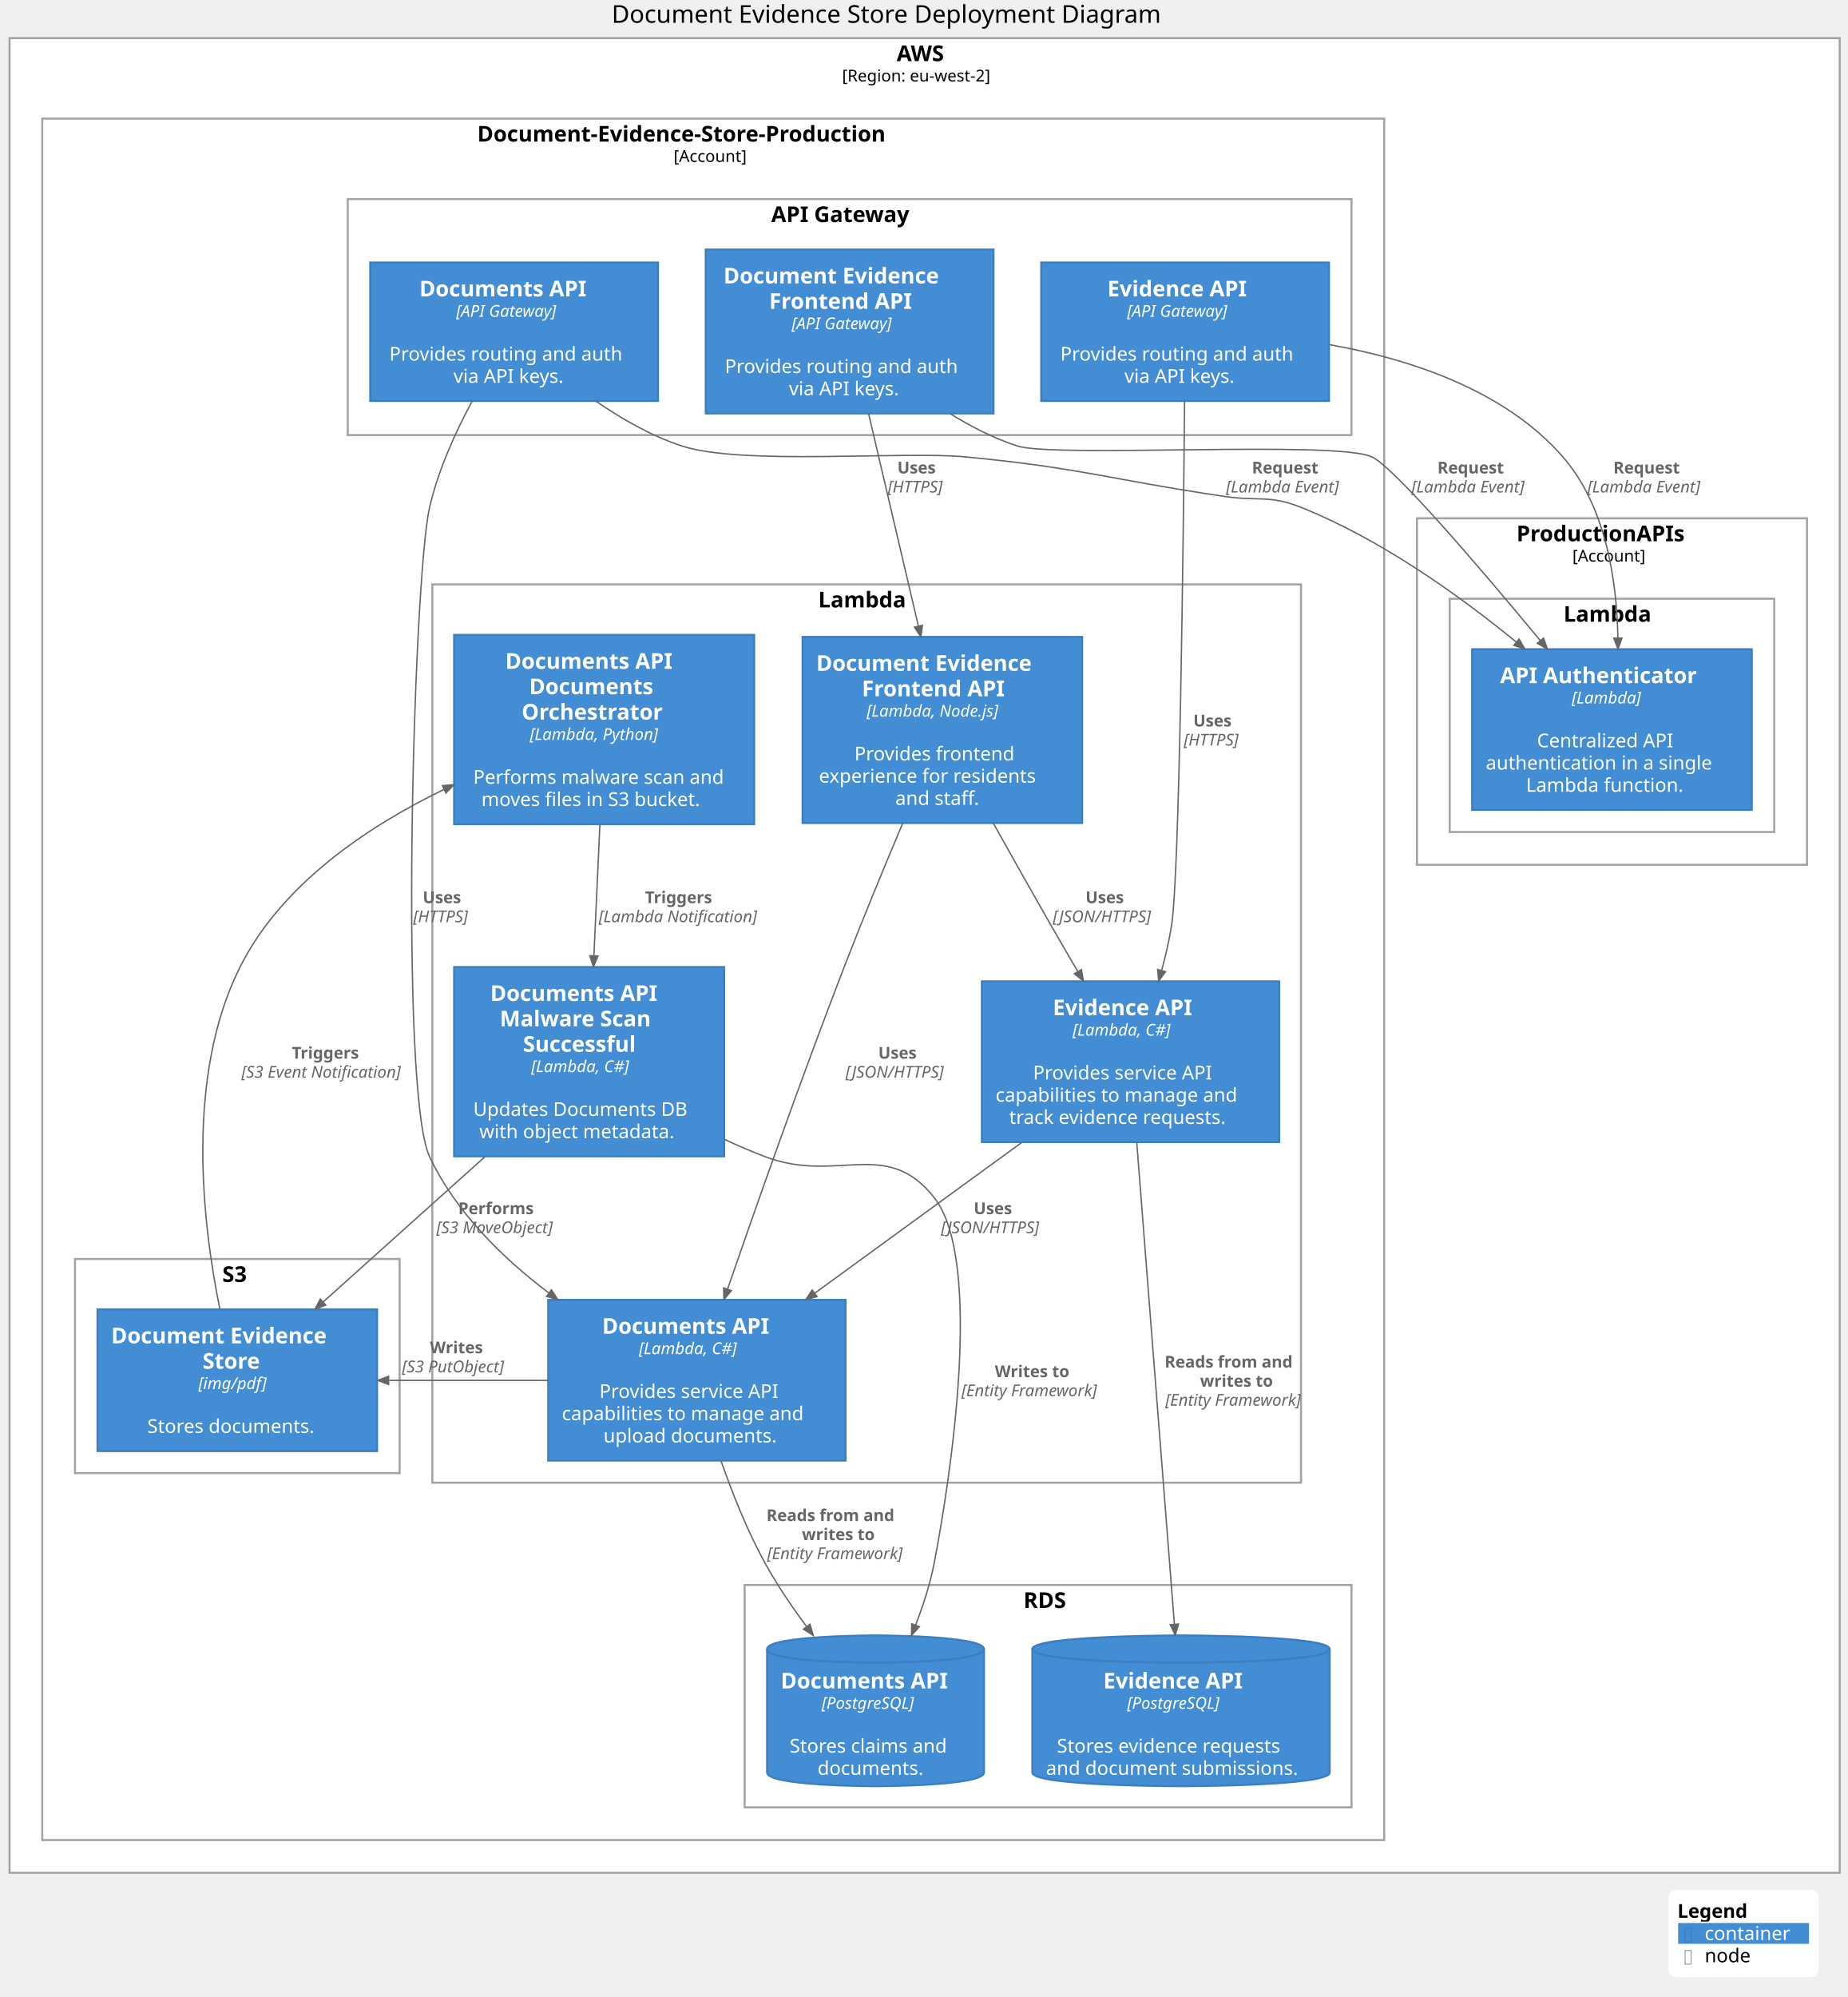
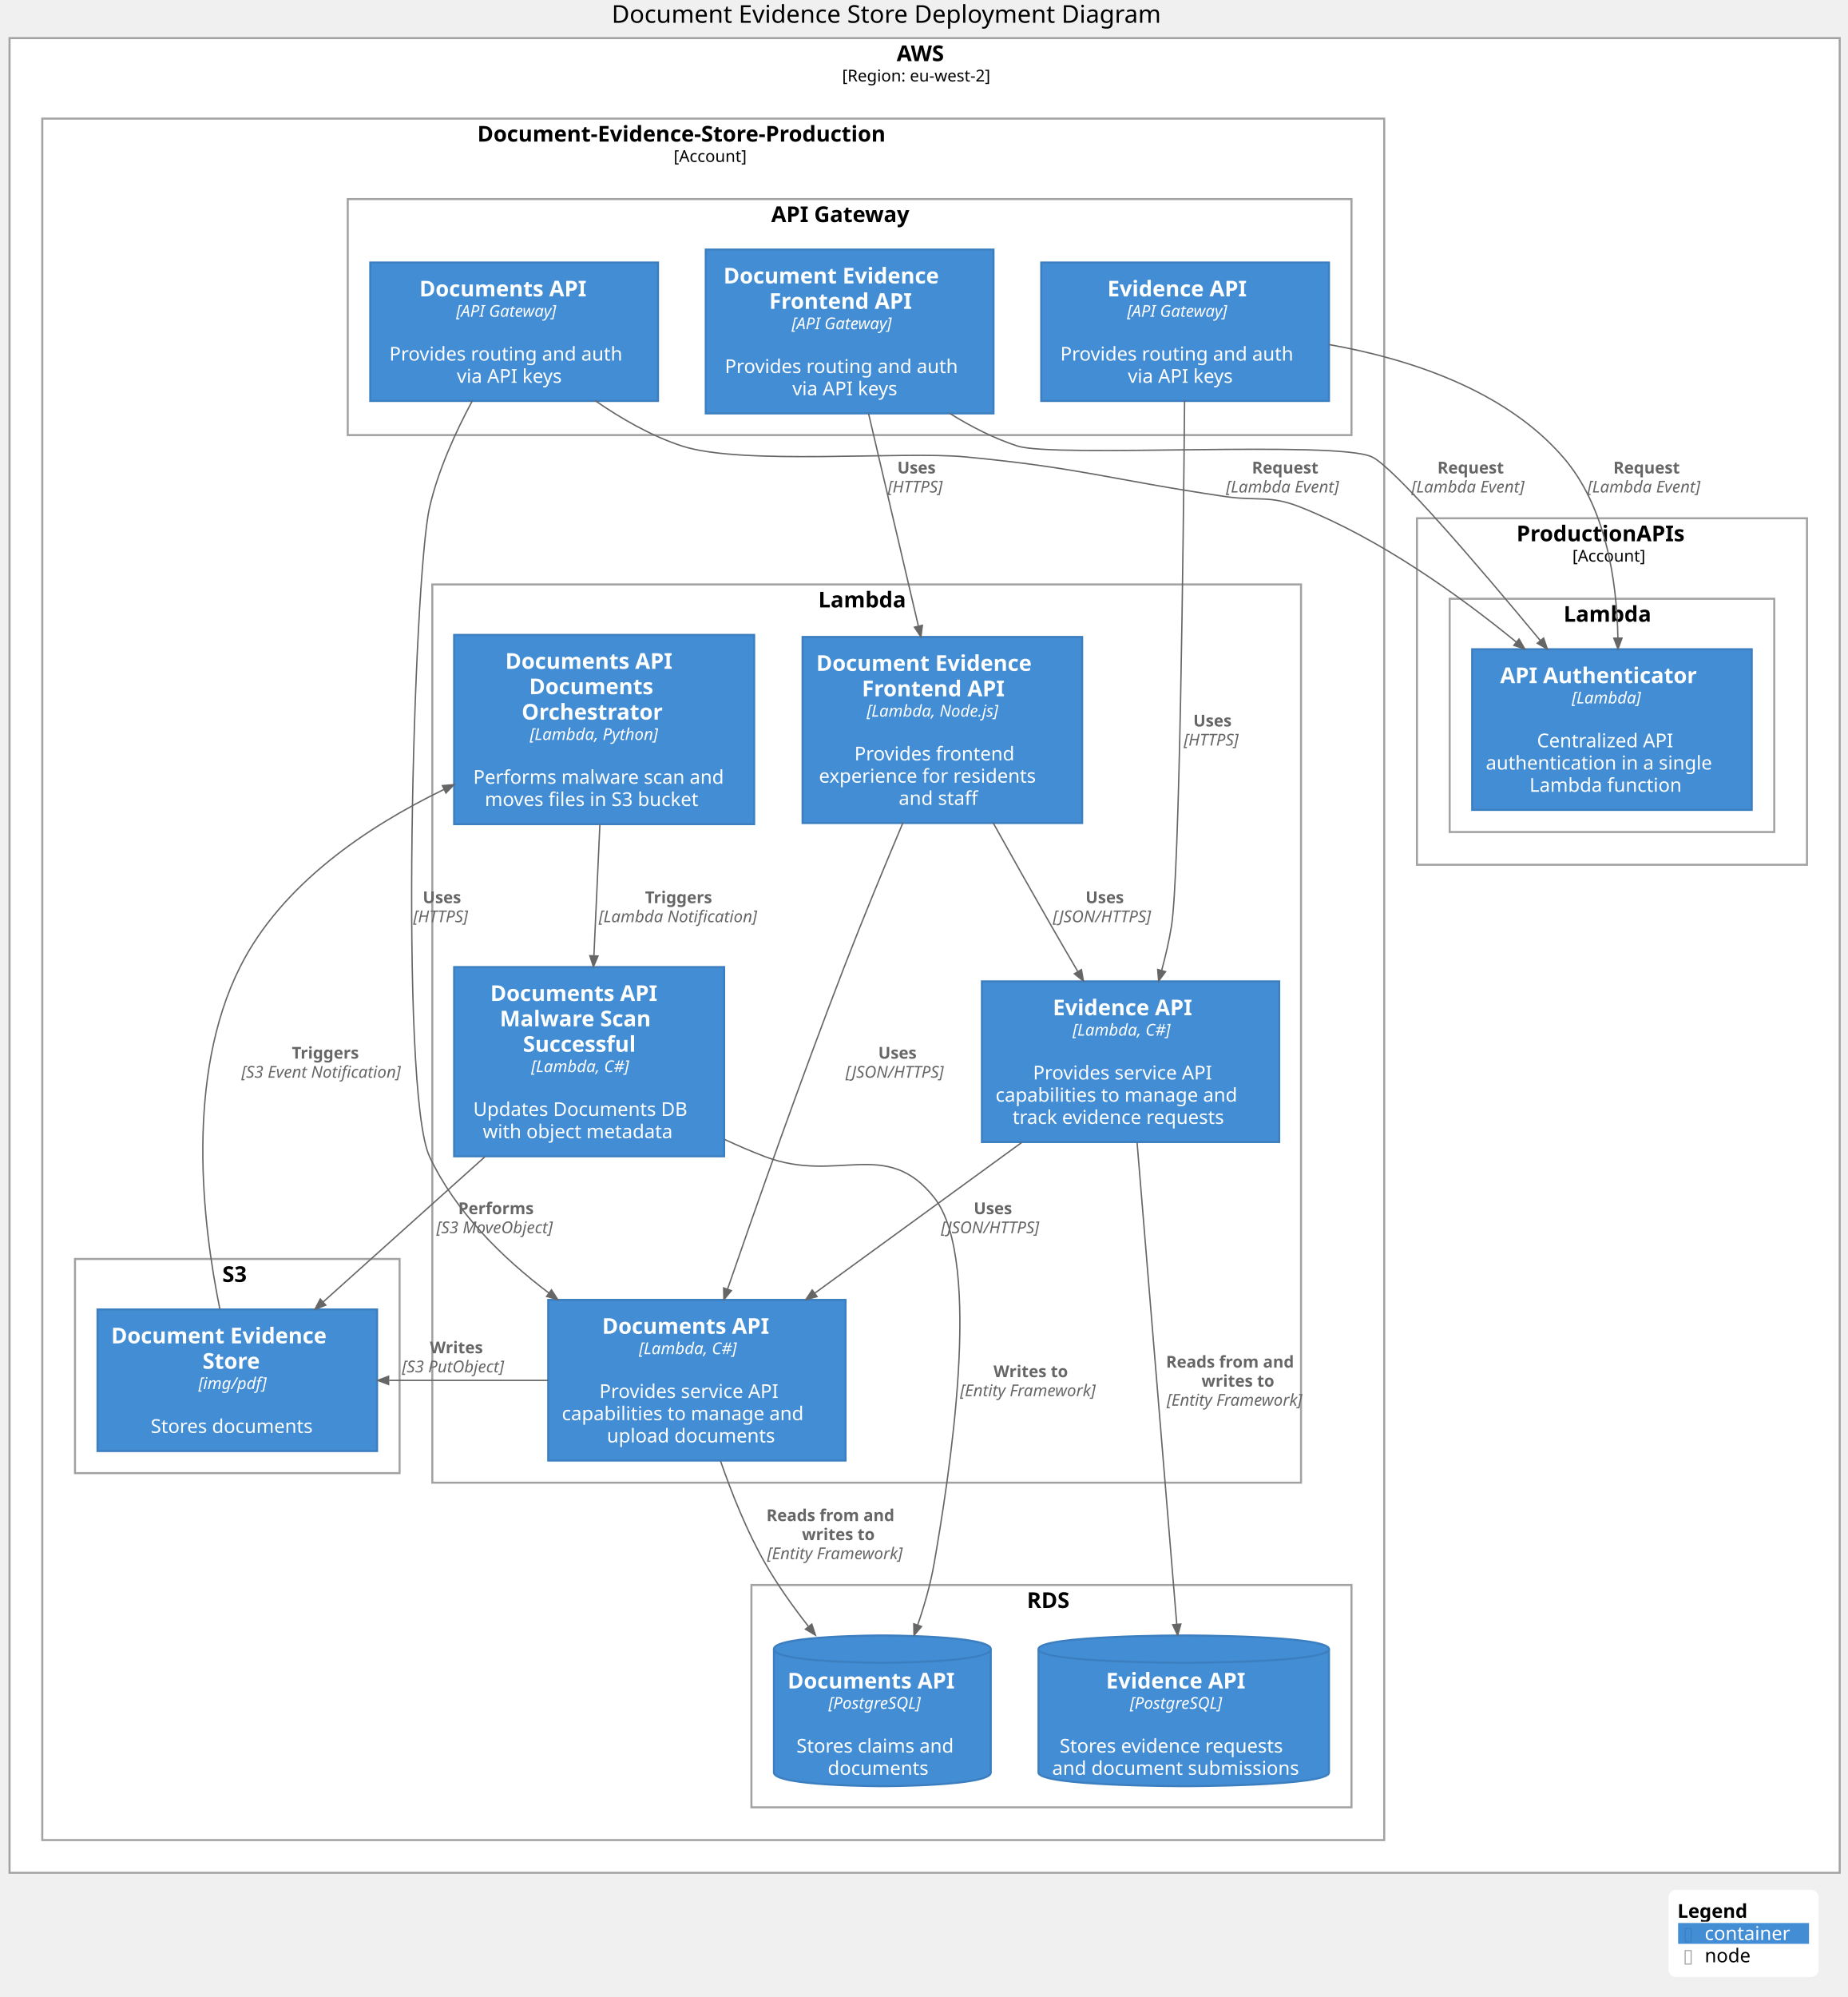
<svg xmlns="http://www.w3.org/2000/svg" contentScriptType="application/ecmascript" contentStyleType="text/css" height="1464px" preserveAspectRatio="none" style="width:1355px;height:1464px;background:#FFFFFF;" version="1.1" viewBox="0 0 1355 1464" width="1355px" zoomAndPan="magnify">
  <defs />
  <g>
    <text fill="#000000" font-family="sans-serif" font-size="18" lengthAdjust="spacing" textLength="445" x="448.5" y="16.708">Document Evidence Store Deployment Diagram</text>
    <rect fill="#FFFFFF" height="1345" style="stroke:#A2A2A2;stroke-width:1.5;" width="1342" x="7" y="27.953" />
    <text fill="#000000" font-family="sans-serif" font-size="16" font-weight="bold" lengthAdjust="spacing" textLength="41" x="657.5" y="44.805">AWS</text>
    <text fill="#000000" font-family="sans-serif" font-size="12" lengthAdjust="spacing" textLength="121" x="617.5" y="59.717">[Region: eu-west-2]</text>
    <rect fill="#FFFFFF" height="254" style="stroke:#A2A2A2;stroke-width:1.5;" width="286" x="1039" y="379.953" />
    <text fill="#000000" font-family="sans-serif" font-size="16" font-weight="bold" lengthAdjust="spacing" textLength="140" x="1112" y="396.805">ProductionAPIs</text>
    <text fill="#000000" font-family="sans-serif" font-size="12" lengthAdjust="spacing" textLength="58" x="1153" y="411.717">[Account]</text>
    <rect fill="#FFFFFF" height="171" style="stroke:#A2A2A2;stroke-width:1.5;" width="238" x="1063" y="438.953" />
    <text fill="#000000" font-family="sans-serif" font-size="16" font-weight="bold" lengthAdjust="spacing" textLength="71" x="1146.5" y="455.805">Lambda</text>
    <rect fill="#FFFFFF" height="1262" style="stroke:#A2A2A2;stroke-width:1.5;" width="984" x="31" y="86.953" />
    <text fill="#000000" font-family="sans-serif" font-size="16" font-weight="bold" lengthAdjust="spacing" textLength="346" x="350" y="103.805">Document-Evidence-Store-Production</text>
    <text fill="#000000" font-family="sans-serif" font-size="12" lengthAdjust="spacing" textLength="58" x="494" y="118.717">[Account]</text>
    <rect fill="#FFFFFF" height="173" style="stroke:#A2A2A2;stroke-width:1.5;" width="736" x="255" y="145.953" />
    <text fill="#000000" font-family="sans-serif" font-size="16" font-weight="bold" lengthAdjust="spacing" textLength="115" x="565.5" y="162.805">API Gateway</text>
    <rect fill="#FFFFFF" height="658.5" style="stroke:#A2A2A2;stroke-width:1.5;" width="637" x="317" y="428.453" />
    <text fill="#000000" font-family="sans-serif" font-size="16" font-weight="bold" lengthAdjust="spacing" textLength="71" x="600" y="445.305">Lambda</text>
-     <rect fill="#FFFFFF" height="163" style="stroke:#A2A2A2;stroke-width:1.5;" width="445" x="546" y="1161.953" />
-     <text fill="#000000" font-family="sans-serif" font-size="16" font-weight="bold" lengthAdjust="spacing" textLength="36" x="750.5" y="1178.805">RDS</text>
+     <rect fill="#FFFFFF" height="163" style="stroke:#A2A2A2;stroke-width:1.5;" width="440" x="551" y="1161.953" />
+     <text fill="#000000" font-family="sans-serif" font-size="16" font-weight="bold" lengthAdjust="spacing" textLength="36" x="753" y="1178.805">RDS</text>
    <rect fill="#FFFFFF" height="157" style="stroke:#A2A2A2;stroke-width:1.5;" width="238" x="55" y="922.953" />
    <text fill="#000000" font-family="sans-serif" font-size="16" font-weight="bold" lengthAdjust="spacing" textLength="22" x="163" y="939.805">S3</text>
    <rect fill="#438DD5" height="117.781" style="stroke:#3C7FC0;stroke-width:1.5;" width="205" x="1079.5" y="475.953" />
    <text fill="#FFFFFF" font-family="sans-serif" font-size="16" font-weight="bold" lengthAdjust="spacing" textLength="164" x="1100" y="500.805">API Authenticator</text>
    <text fill="#FFFFFF" font-family="sans-serif" font-size="12" font-style="italic" lengthAdjust="spacing" textLength="59" x="1152.5" y="515.717">[Lambda]</text>
    <text fill="#FFFFFF" font-family="sans-serif" font-size="14" lengthAdjust="spacing" textLength="0" x="1184" y="531.542" />
    <text fill="#FFFFFF" font-family="sans-serif" font-size="14" lengthAdjust="spacing" textLength="110" x="1127" y="547.839">Centralized API</text>
    <text fill="#FFFFFF" font-family="sans-serif" font-size="14" lengthAdjust="spacing" textLength="181" x="1089.5" y="564.136">authentication in a single</text>
-     <text fill="#FFFFFF" font-family="sans-serif" font-size="14" lengthAdjust="spacing" textLength="126" x="1119" y="580.433">Lambda function.</text>
+     <text fill="#FFFFFF" font-family="sans-serif" font-size="14" lengthAdjust="spacing" textLength="121" x="1121.5" y="580.433">Lambda function</text>
    <rect fill="#438DD5" height="101.484" style="stroke:#3C7FC0;stroke-width:1.5;" width="211" x="763.5" y="192.453" />
    <text fill="#FFFFFF" font-family="sans-serif" font-size="16" font-weight="bold" lengthAdjust="spacing" textLength="114" x="812" y="217.305">Evidence API</text>
    <text fill="#FFFFFF" font-family="sans-serif" font-size="12" font-style="italic" lengthAdjust="spacing" textLength="85" x="826.5" y="232.217">[API Gateway]</text>
    <text fill="#FFFFFF" font-family="sans-serif" font-size="14" lengthAdjust="spacing" textLength="0" x="871" y="248.042" />
    <text fill="#FFFFFF" font-family="sans-serif" font-size="14" lengthAdjust="spacing" textLength="183" x="777.5" y="264.339">Provides routing and auth</text>
-     <text fill="#FFFFFF" font-family="sans-serif" font-size="14" lengthAdjust="spacing" textLength="89" x="824.5" y="280.636">via API keys.</text>
+     <text fill="#FFFFFF" font-family="sans-serif" font-size="14" lengthAdjust="spacing" textLength="84" x="827" y="280.636">via API keys</text>
    <rect fill="#438DD5" height="101.484" style="stroke:#3C7FC0;stroke-width:1.5;" width="211" x="271.5" y="192.453" />
    <text fill="#FFFFFF" font-family="sans-serif" font-size="16" font-weight="bold" lengthAdjust="spacing" textLength="139" x="307.5" y="217.305">Documents API</text>
    <text fill="#FFFFFF" font-family="sans-serif" font-size="12" font-style="italic" lengthAdjust="spacing" textLength="85" x="334.5" y="232.217">[API Gateway]</text>
    <text fill="#FFFFFF" font-family="sans-serif" font-size="14" lengthAdjust="spacing" textLength="0" x="379" y="248.042" />
    <text fill="#FFFFFF" font-family="sans-serif" font-size="14" lengthAdjust="spacing" textLength="183" x="285.5" y="264.339">Provides routing and auth</text>
-     <text fill="#FFFFFF" font-family="sans-serif" font-size="14" lengthAdjust="spacing" textLength="89" x="332.5" y="280.636">via API keys.</text>
+     <text fill="#FFFFFF" font-family="sans-serif" font-size="14" lengthAdjust="spacing" textLength="84" x="335" y="280.636">via API keys</text>
    <rect fill="#438DD5" height="120.109" style="stroke:#3C7FC0;stroke-width:1.5;" width="211" x="517.5" y="182.953" />
    <text fill="#FFFFFF" font-family="sans-serif" font-size="16" font-weight="bold" lengthAdjust="spacing" textLength="179" x="530.5" y="207.805">Document Evidence</text>
    <text fill="#FFFFFF" font-family="sans-serif" font-size="16" font-weight="bold" lengthAdjust="spacing" textLength="118" x="564" y="226.43">Frontend API</text>
    <text fill="#FFFFFF" font-family="sans-serif" font-size="12" font-style="italic" lengthAdjust="spacing" textLength="85" x="580.5" y="241.342">[API Gateway]</text>
    <text fill="#FFFFFF" font-family="sans-serif" font-size="14" lengthAdjust="spacing" textLength="0" x="625" y="257.167" />
    <text fill="#FFFFFF" font-family="sans-serif" font-size="14" lengthAdjust="spacing" textLength="183" x="531.5" y="273.464">Provides routing and auth</text>
-     <text fill="#FFFFFF" font-family="sans-serif" font-size="14" lengthAdjust="spacing" textLength="89" x="578.5" y="289.761">via API keys.</text>
+     <text fill="#FFFFFF" font-family="sans-serif" font-size="14" lengthAdjust="spacing" textLength="84" x="581" y="289.761">via API keys</text>
    <rect fill="#438DD5" height="117.781" style="stroke:#3C7FC0;stroke-width:1.5;" width="218" x="720" y="719.453" />
    <text fill="#FFFFFF" font-family="sans-serif" font-size="16" font-weight="bold" lengthAdjust="spacing" textLength="114" x="772" y="744.305">Evidence API</text>
    <text fill="#FFFFFF" font-family="sans-serif" font-size="12" font-style="italic" lengthAdjust="spacing" textLength="85" x="786.5" y="759.217">[Lambda, C#]</text>
    <text fill="#FFFFFF" font-family="sans-serif" font-size="14" lengthAdjust="spacing" textLength="0" x="831" y="775.042" />
    <text fill="#FFFFFF" font-family="sans-serif" font-size="14" lengthAdjust="spacing" textLength="143" x="757.5" y="791.339">Provides service API</text>
    <text fill="#FFFFFF" font-family="sans-serif" font-size="14" lengthAdjust="spacing" textLength="194" x="730" y="807.636">capabilities to manage and</text>
-     <text fill="#FFFFFF" font-family="sans-serif" font-size="14" lengthAdjust="spacing" textLength="178" x="740" y="823.933">track evidence requests.</text>
+     <text fill="#FFFFFF" font-family="sans-serif" font-size="14" lengthAdjust="spacing" textLength="173" x="742.5" y="823.933">track evidence requests</text>
    <rect fill="#438DD5" height="117.781" style="stroke:#3C7FC0;stroke-width:1.5;" width="218" x="402" y="952.953" />
    <text fill="#FFFFFF" font-family="sans-serif" font-size="16" font-weight="bold" lengthAdjust="spacing" textLength="139" x="441.5" y="977.805">Documents API</text>
    <text fill="#FFFFFF" font-family="sans-serif" font-size="12" font-style="italic" lengthAdjust="spacing" textLength="85" x="468.5" y="992.717">[Lambda, C#]</text>
    <text fill="#FFFFFF" font-family="sans-serif" font-size="14" lengthAdjust="spacing" textLength="0" x="513" y="1008.542" />
    <text fill="#FFFFFF" font-family="sans-serif" font-size="14" lengthAdjust="spacing" textLength="143" x="439.5" y="1024.839">Provides service API</text>
    <text fill="#FFFFFF" font-family="sans-serif" font-size="14" lengthAdjust="spacing" textLength="194" x="412" y="1041.136">capabilities to manage and</text>
-     <text fill="#FFFFFF" font-family="sans-serif" font-size="14" lengthAdjust="spacing" textLength="137" x="442.5" y="1057.433">upload documents.</text>
+     <text fill="#FFFFFF" font-family="sans-serif" font-size="14" lengthAdjust="spacing" textLength="132" x="445" y="1057.433">upload documents</text>
    <rect fill="#438DD5" height="136.406" style="stroke:#3C7FC0;stroke-width:1.5;" width="205" x="588.5" y="466.953" />
    <text fill="#FFFFFF" font-family="sans-serif" font-size="16" font-weight="bold" lengthAdjust="spacing" textLength="179" x="598.5" y="491.805">Document Evidence</text>
    <text fill="#FFFFFF" font-family="sans-serif" font-size="16" font-weight="bold" lengthAdjust="spacing" textLength="118" x="632" y="510.43">Frontend API</text>
    <text fill="#FFFFFF" font-family="sans-serif" font-size="12" font-style="italic" lengthAdjust="spacing" textLength="111" x="635.5" y="525.342">[Lambda, Node.js]</text>
    <text fill="#FFFFFF" font-family="sans-serif" font-size="14" lengthAdjust="spacing" textLength="0" x="693" y="541.167" />
    <text fill="#FFFFFF" font-family="sans-serif" font-size="14" lengthAdjust="spacing" textLength="129" x="626.5" y="557.464">Provides frontend</text>
    <text fill="#FFFFFF" font-family="sans-serif" font-size="14" lengthAdjust="spacing" textLength="177" x="600.5" y="573.761">experience for residents</text>
-     <text fill="#FFFFFF" font-family="sans-serif" font-size="14" lengthAdjust="spacing" textLength="69" x="656.5" y="590.058">and staff.</text>
+     <text fill="#FFFFFF" font-family="sans-serif" font-size="14" lengthAdjust="spacing" textLength="64" x="659" y="590.058">and staff</text>
    <rect fill="#438DD5" height="138.734" style="stroke:#3C7FC0;stroke-width:1.5;" width="220" x="333" y="465.453" />
    <text fill="#FFFFFF" font-family="sans-serif" font-size="16" font-weight="bold" lengthAdjust="spacing" textLength="139" x="370.5" y="490.305">Documents API</text>
    <text fill="#FFFFFF" font-family="sans-serif" font-size="16" font-weight="bold" lengthAdjust="spacing" textLength="104" x="388" y="508.93">Documents</text>
    <text fill="#FFFFFF" font-family="sans-serif" font-size="16" font-weight="bold" lengthAdjust="spacing" textLength="121" x="382.5" y="527.555">Orchestrator</text>
    <text fill="#FFFFFF" font-family="sans-serif" font-size="12" font-style="italic" lengthAdjust="spacing" textLength="109" x="388.5" y="542.467">[Lambda, Python]</text>
    <text fill="#FFFFFF" font-family="sans-serif" font-size="14" lengthAdjust="spacing" textLength="0" x="445" y="558.292" />
    <text fill="#FFFFFF" font-family="sans-serif" font-size="14" lengthAdjust="spacing" textLength="196" x="347" y="574.589">Performs malware scan and</text>
-     <text fill="#FFFFFF" font-family="sans-serif" font-size="14" lengthAdjust="spacing" textLength="180" x="353" y="590.886">moves files in S3 bucket.</text>
+     <text fill="#FFFFFF" font-family="sans-serif" font-size="14" lengthAdjust="spacing" textLength="175" x="355.5" y="590.886">moves files in S3 bucket</text>
    <rect fill="#438DD5" height="138.734" style="stroke:#3C7FC0;stroke-width:1.5;" width="198" x="333" y="708.953" />
    <text fill="#FFFFFF" font-family="sans-serif" font-size="16" font-weight="bold" lengthAdjust="spacing" textLength="139" x="359.5" y="733.805">Documents API</text>
    <text fill="#FFFFFF" font-family="sans-serif" font-size="16" font-weight="bold" lengthAdjust="spacing" textLength="125" x="366.5" y="752.43">Malware Scan</text>
    <text fill="#FFFFFF" font-family="sans-serif" font-size="16" font-weight="bold" lengthAdjust="spacing" textLength="97" x="383.5" y="771.055">Successful</text>
    <text fill="#FFFFFF" font-family="sans-serif" font-size="12" font-style="italic" lengthAdjust="spacing" textLength="85" x="389.5" y="785.967">[Lambda, C#]</text>
    <text fill="#FFFFFF" font-family="sans-serif" font-size="14" lengthAdjust="spacing" textLength="0" x="434" y="801.792" />
    <text fill="#FFFFFF" font-family="sans-serif" font-size="14" lengthAdjust="spacing" textLength="170" x="347" y="818.089">Updates Documents DB</text>
-     <text fill="#FFFFFF" font-family="sans-serif" font-size="14" lengthAdjust="spacing" textLength="161" x="351.5" y="834.386">with object metadata.</text>
-     <path d="M757,1208.953 C757,1198.953 866,1198.953 866,1198.953 C866,1198.953 975,1198.953 975,1208.953 L975,1299.438 C975,1309.438 866,1309.438 866,1309.438 C866,1309.438 757,1309.438 757,1299.438 L757,1208.953 " fill="#438DD5" style="stroke:#3C7FC0;stroke-width:1.5;" />
-     <path d="M757,1208.953 C757,1218.953 866,1218.953 866,1218.953 C866,1218.953 975,1218.953 975,1208.953 " fill="none" style="stroke:#3C7FC0;stroke-width:1.5;" />
-     <text fill="#FFFFFF" font-family="sans-serif" font-size="16" font-weight="bold" lengthAdjust="spacing" textLength="114" x="809" y="1237.805">Evidence API</text>
-     <text fill="#FFFFFF" font-family="sans-serif" font-size="12" font-style="italic" lengthAdjust="spacing" textLength="79" x="826.5" y="1252.717">[PostgreSQL]</text>
-     <text fill="#FFFFFF" font-family="sans-serif" font-size="14" lengthAdjust="spacing" textLength="0" x="868" y="1268.542" />
-     <text fill="#FFFFFF" font-family="sans-serif" font-size="14" lengthAdjust="spacing" textLength="182" x="775" y="1284.839">Stores evidence requests</text>
-     <text fill="#FFFFFF" font-family="sans-serif" font-size="14" lengthAdjust="spacing" textLength="198" x="767" y="1301.136">and document submissions.</text>
-     <path d="M562.5,1208.953 C562.5,1198.953 642,1198.953 642,1198.953 C642,1198.953 721.5,1198.953 721.5,1208.953 L721.5,1299.438 C721.5,1309.438 642,1309.438 642,1309.438 C642,1309.438 562.5,1309.438 562.5,1299.438 L562.5,1208.953 " fill="#438DD5" style="stroke:#3C7FC0;stroke-width:1.5;" />
-     <path d="M562.5,1208.953 C562.5,1218.953 642,1218.953 642,1218.953 C642,1218.953 721.5,1218.953 721.5,1208.953 " fill="none" style="stroke:#3C7FC0;stroke-width:1.5;" />
-     <text fill="#FFFFFF" font-family="sans-serif" font-size="16" font-weight="bold" lengthAdjust="spacing" textLength="139" x="572.5" y="1237.805">Documents API</text>
-     <text fill="#FFFFFF" font-family="sans-serif" font-size="12" font-style="italic" lengthAdjust="spacing" textLength="79" x="602.5" y="1252.717">[PostgreSQL]</text>
-     <text fill="#FFFFFF" font-family="sans-serif" font-size="14" lengthAdjust="spacing" textLength="0" x="644" y="1268.542" />
-     <text fill="#FFFFFF" font-family="sans-serif" font-size="14" lengthAdjust="spacing" textLength="126" x="579" y="1284.839">Stores claims and</text>
-     <text fill="#FFFFFF" font-family="sans-serif" font-size="14" lengthAdjust="spacing" textLength="85" x="599.5" y="1301.136">documents.</text>
+     <text fill="#FFFFFF" font-family="sans-serif" font-size="14" lengthAdjust="spacing" textLength="156" x="354" y="834.386">with object metadata</text>
+     <path d="M761.5,1208.953 C761.5,1198.953 868,1198.953 868,1198.953 C868,1198.953 974.5,1198.953 974.5,1208.953 L974.5,1299.438 C974.5,1309.438 868,1309.438 868,1309.438 C868,1309.438 761.5,1309.438 761.5,1299.438 L761.5,1208.953 " fill="#438DD5" style="stroke:#3C7FC0;stroke-width:1.5;" />
+     <path d="M761.5,1208.953 C761.5,1218.953 868,1218.953 868,1218.953 C868,1218.953 974.5,1218.953 974.5,1208.953 " fill="none" style="stroke:#3C7FC0;stroke-width:1.5;" />
+     <text fill="#FFFFFF" font-family="sans-serif" font-size="16" font-weight="bold" lengthAdjust="spacing" textLength="114" x="811" y="1237.805">Evidence API</text>
+     <text fill="#FFFFFF" font-family="sans-serif" font-size="12" font-style="italic" lengthAdjust="spacing" textLength="79" x="828.5" y="1252.717">[PostgreSQL]</text>
+     <text fill="#FFFFFF" font-family="sans-serif" font-size="14" lengthAdjust="spacing" textLength="0" x="870" y="1268.542" />
+     <text fill="#FFFFFF" font-family="sans-serif" font-size="14" lengthAdjust="spacing" textLength="182" x="777" y="1284.839">Stores evidence requests</text>
+     <text fill="#FFFFFF" font-family="sans-serif" font-size="14" lengthAdjust="spacing" textLength="193" x="771.5" y="1301.136">and document submissions</text>
+     <path d="M567.5,1208.953 C567.5,1198.953 647,1198.953 647,1198.953 C647,1198.953 726.5,1198.953 726.5,1208.953 L726.5,1299.438 C726.5,1309.438 647,1309.438 647,1309.438 C647,1309.438 567.5,1309.438 567.5,1299.438 L567.5,1208.953 " fill="#438DD5" style="stroke:#3C7FC0;stroke-width:1.5;" />
+     <path d="M567.5,1208.953 C567.5,1218.953 647,1218.953 647,1218.953 C647,1218.953 726.5,1218.953 726.5,1208.953 " fill="none" style="stroke:#3C7FC0;stroke-width:1.5;" />
+     <text fill="#FFFFFF" font-family="sans-serif" font-size="16" font-weight="bold" lengthAdjust="spacing" textLength="139" x="577.5" y="1237.805">Documents API</text>
+     <text fill="#FFFFFF" font-family="sans-serif" font-size="12" font-style="italic" lengthAdjust="spacing" textLength="79" x="607.5" y="1252.717">[PostgreSQL]</text>
+     <text fill="#FFFFFF" font-family="sans-serif" font-size="14" lengthAdjust="spacing" textLength="0" x="649" y="1268.542" />
+     <text fill="#FFFFFF" font-family="sans-serif" font-size="14" lengthAdjust="spacing" textLength="126" x="584" y="1284.839">Stores claims and</text>
+     <text fill="#FFFFFF" font-family="sans-serif" font-size="14" lengthAdjust="spacing" textLength="80" x="607" y="1301.136">documents</text>
    <rect fill="#438DD5" height="103.812" style="stroke:#3C7FC0;stroke-width:1.5;" width="205" x="71.5" y="959.953" />
    <text fill="#FFFFFF" font-family="sans-serif" font-size="16" font-weight="bold" lengthAdjust="spacing" textLength="179" x="81.5" y="984.805">Document Evidence</text>
    <text fill="#FFFFFF" font-family="sans-serif" font-size="16" font-weight="bold" lengthAdjust="spacing" textLength="51" x="148.5" y="1003.43">Store</text>
    <text fill="#FFFFFF" font-family="sans-serif" font-size="12" font-style="italic" lengthAdjust="spacing" textLength="57" x="145.5" y="1018.342">[img/pdf]</text>
    <text fill="#FFFFFF" font-family="sans-serif" font-size="14" lengthAdjust="spacing" textLength="0" x="176" y="1034.167" />
-     <text fill="#FFFFFF" font-family="sans-serif" font-size="14" lengthAdjust="spacing" textLength="136" x="108" y="1050.464">Stores documents.</text>
+     <text fill="#FFFFFF" font-family="sans-serif" font-size="14" lengthAdjust="spacing" textLength="131" x="110.5" y="1050.464">Stores documents</text>
    <path d="M974.568,252.613 C1033.4,263.063 1103.21,285.793 1146,334.953 C1177.4,371.033 1185.57,425.058 1186.35,467.719 " fill="none" id="evidence_api_gateway-to-api_authenticator" style="stroke:#666666;stroke-width:1.0;" />
    <polygon fill="#666666" points="1186.42,475.818,1189.359,467.795,1183.359,467.841,1186.42,475.818" style="stroke:#666666;stroke-width:1.0;" />
    <text fill="#666666" font-family="sans-serif" font-size="12" font-weight="bold" lengthAdjust="spacing" textLength="60" x="1183" y="347.092">Request</text>
    <text fill="#666666" font-family="sans-serif" font-size="12" font-style="italic" lengthAdjust="spacing" textLength="98" x="1164" y="361.06">[Lambda Event]</text>
    <path d="M436.34,293.653 C455.494,306.933 477.596,319.623 500,326.953 C543.966,341.333 661.952,330.563 708,334.953 C793.038,343.053 813.495,351.473 898,363.953 C922.872,367.623 930.65,362.633 954,371.953 C1012.03,395.118 1069.32,435.923 1111.96,470.783 " fill="none" id="documents_api_gateway-to-api_authenticator" style="stroke:#666666;stroke-width:1.0;" />
    <polygon fill="#666666" points="1118.15,475.88,1113.883,468.478,1110.068,473.109,1118.15,475.88" style="stroke:#666666;stroke-width:1.0;" />
    <text fill="#666666" font-family="sans-serif" font-size="12" font-weight="bold" lengthAdjust="spacing" textLength="60" x="918" y="347.092">Request</text>
    <text fill="#666666" font-family="sans-serif" font-size="12" font-style="italic" lengthAdjust="spacing" textLength="98" x="899" y="361.06">[Lambda Event]</text>
    <path d="M696.262,302.963 C711.866,312.703 728.839,321.413 746,326.953 C773.506,335.833 979.834,322.673 1006,334.953 C1022.23,342.573 1083.69,414.362 1129.43,469.554 " fill="none" id="document_evidence_frontend_api_gateway-to-api_authenticator" style="stroke:#666666;stroke-width:1.0;" />
    <polygon fill="#666666" points="1134.65,475.856,1131.866,467.778,1127.241,471.6,1134.65,475.856" style="stroke:#666666;stroke-width:1.0;" />
    <text fill="#666666" font-family="sans-serif" font-size="12" font-weight="bold" lengthAdjust="spacing" textLength="60" x="1054" y="347.092">Request</text>
    <text fill="#666666" font-family="sans-serif" font-size="12" font-style="italic" lengthAdjust="spacing" textLength="98" x="1035" y="361.06">[Lambda Event]</text>
    <path d="M636.843,302.993 C647.4,348.013 662.015,410.341 673.402,458.904 " fill="none" id="document_evidence_frontend_api_gateway-to-document_evidence_frontend_api_lambda" style="stroke:#666666;stroke-width:1.0;" />
    <polygon fill="#666666" points="675.273,466.881,676.367,458.407,670.525,459.778,675.273,466.881" style="stroke:#666666;stroke-width:1.0;" />
    <text fill="#666666" font-family="sans-serif" font-size="12" font-weight="bold" lengthAdjust="spacing" textLength="34" x="658" y="347.092">Uses</text>
    <text fill="#666666" font-family="sans-serif" font-size="12" font-style="italic" lengthAdjust="spacing" textLength="48" x="651" y="361.06">[HTTPS]</text>
    <path d="M728.139,603.055 C741.533,627.065 756.838,654.282 771,678.953 C777.159,689.683 783.759,701.028 790.218,712.053 " fill="none" id="document_evidence_frontend_api_lambda-to-evidence_api_lambda" style="stroke:#666666;stroke-width:1.0;" />
    <polygon fill="#666666" points="794.437,719.242,792.976,710.824,787.801,713.86,794.437,719.242" style="stroke:#666666;stroke-width:1.0;" />
    <text fill="#666666" font-family="sans-serif" font-size="12" font-weight="bold" lengthAdjust="spacing" textLength="34" x="796" y="662.092">Uses</text>
    <text fill="#666666" font-family="sans-serif" font-size="12" font-style="italic" lengthAdjust="spacing" textLength="82" x="772" y="676.061">[JSON/HTTPS]</text>
    <path d="M662.162,603.001 C648.667,634.934 632.608,673.755 619,708.953 C587.806,789.639 554.699,883.614 533.489,945.035 " fill="none" id="document_evidence_frontend_api_lambda-to-documents_api_lambda" style="stroke:#666666;stroke-width:1.0;" />
    <polygon fill="#666666" points="530.833,952.734,536.278,946.15,530.606,944.193,530.833,952.734" style="stroke:#666666;stroke-width:1.0;" />
    <text fill="#666666" font-family="sans-serif" font-size="12" font-weight="bold" lengthAdjust="spacing" textLength="34" x="644" y="776.092">Uses</text>
    <text fill="#666666" font-family="sans-serif" font-size="12" font-style="italic" lengthAdjust="spacing" textLength="82" x="620" y="790.061">[JSON/HTTPS]</text>
    <path d="M868.62,293.523 C867.698,399.575 864.962,641.847 859,678.953 C857.288,689.605 854.717,700.709 851.785,711.46 " fill="none" id="evidence_api_gateway-to-evidence_api_lambda" style="stroke:#666666;stroke-width:1.0;" />
    <polygon fill="#666666" points="849.594,719.214,854.657,712.332,848.883,710.7,849.594,719.214" style="stroke:#666666;stroke-width:1.0;" />
    <text fill="#666666" font-family="sans-serif" font-size="12" font-weight="bold" lengthAdjust="spacing" textLength="34" x="875" y="532.592">Uses</text>
    <text fill="#666666" font-family="sans-serif" font-size="12" font-style="italic" lengthAdjust="spacing" textLength="48" x="868" y="546.561">[HTTPS]</text>
-     <path d="M833.537,837.513 C840.543,927.167 853.935,1098.553 861.135,1190.688 " fill="none" id="evidence_api_lambda-to-evidence_api_rds" style="stroke:#666666;stroke-width:1.0;" />
-     <polygon fill="#666666" points="861.769,1198.81,864.137,1190.601,858.155,1191.068,861.769,1198.81" style="stroke:#666666;stroke-width:1.0;" />
-     <text fill="#666666" font-family="sans-serif" font-size="12" font-weight="bold" lengthAdjust="spacing" textLength="114" x="854" y="1002.592">Reads from and</text>
-     <text fill="#666666" font-family="sans-serif" font-size="12" font-weight="bold" lengthAdjust="spacing" textLength="66" x="880" y="1016.561">writes to</text>
-     <text fill="#666666" font-family="sans-serif" font-size="12" font-style="italic" lengthAdjust="spacing" textLength="117" x="854.5" y="1030.529">[Entity Framework]</text>
+     <path d="M833.782,837.513 C841.166,927.167 855.283,1098.553 862.872,1190.688 " fill="none" id="evidence_api_lambda-to-evidence_api_rds" style="stroke:#666666;stroke-width:1.0;" />
+     <polygon fill="#666666" points="863.54,1198.81,865.874,1190.591,859.894,1191.083,863.54,1198.81" style="stroke:#666666;stroke-width:1.0;" />
+     <text fill="#666666" font-family="sans-serif" font-size="12" font-weight="bold" lengthAdjust="spacing" textLength="114" x="855" y="1002.592">Reads from and</text>
+     <text fill="#666666" font-family="sans-serif" font-size="12" font-weight="bold" lengthAdjust="spacing" textLength="66" x="881" y="1016.561">writes to</text>
+     <text fill="#666666" font-family="sans-serif" font-size="12" font-style="italic" lengthAdjust="spacing" textLength="117" x="855.5" y="1030.529">[Entity Framework]</text>
    <path d="M749.166,837.571 C702.953,871.214 644.76,913.577 597.466,948.007 " fill="none" id="evidence_api_lambda-to-documents_api_lambda" style="stroke:#666666;stroke-width:1.0;" />
    <polygon fill="#666666" points="590.867,952.811,599.1,950.528,595.569,945.677,590.867,952.811" style="stroke:#666666;stroke-width:1.0;" />
    <text fill="#666666" font-family="sans-serif" font-size="12" font-weight="bold" lengthAdjust="spacing" textLength="34" x="714" y="890.092">Uses</text>
    <text fill="#666666" font-family="sans-serif" font-size="12" font-style="italic" lengthAdjust="spacing" textLength="82" x="690" y="904.061">[JSON/HTTPS]</text>
    <path d="M346.417,293.693 C334.051,316.633 321.24,344.753 315,371.953 C303.173,423.502 292.543,800.069 315,847.953 C333.841,888.127 367.987,921.834 402.56,947.979 " fill="none" id="documents_api_gateway-to-documents_api_lambda" style="stroke:#666666;stroke-width:1.0;" />
    <polygon fill="#666666" points="409.017,952.772,404.382,945.594,400.805,950.412,409.017,952.772" style="stroke:#666666;stroke-width:1.0;" />
    <text fill="#666666" font-family="sans-serif" font-size="12" font-weight="bold" lengthAdjust="spacing" textLength="34" x="310" y="662.092">Uses</text>
    <text fill="#666666" font-family="sans-serif" font-size="12" font-style="italic" lengthAdjust="spacing" textLength="48" x="303" y="676.061">[HTTPS]</text>
-     <path d="M528.801,1071.188 C537.13,1095.052 548.079,1122.513 561,1145.953 C569.681,1161.701 580.489,1177.679 591.354,1192.317 " fill="none" id="documents_api_lambda-to-documents_api_rds" style="stroke:#666666;stroke-width:1.0;" />
-     <polygon fill="#666666" points="596.343,1198.942,593.928,1190.746,589.135,1194.355,596.343,1198.942" style="stroke:#666666;stroke-width:1.0;" />
+     <path d="M528.349,1071.047 C536.638,1095.018 547.679,1122.596 561,1145.953 C570.01,1161.752 581.291,1177.639 592.687,1192.159 " fill="none" id="documents_api_lambda-to-documents_api_rds" style="stroke:#666666;stroke-width:1.0;" />
+     <polygon fill="#666666" points="597.924,1198.729,595.283,1190.604,590.591,1194.344,597.924,1198.729" style="stroke:#666666;stroke-width:1.0;" />
    <text fill="#666666" font-family="sans-serif" font-size="12" font-weight="bold" lengthAdjust="spacing" textLength="114" x="562" y="1115.092">Reads from and</text>
    <text fill="#666666" font-family="sans-serif" font-size="12" font-weight="bold" lengthAdjust="spacing" textLength="66" x="588" y="1129.061">writes to</text>
    <text fill="#666666" font-family="sans-serif" font-size="12" font-style="italic" lengthAdjust="spacing" textLength="117" x="562.5" y="1143.029">[Entity Framework]</text>
-     <path d="M531.207,835.271 C541.123,839.895 551.161,844.219 561,847.953 C614.011,868.074 649.936,833.394 685,877.953 C721.829,924.755 696.309,1087.481 685,1145.953 C682.07,1161.101 677.007,1176.826 671.361,1191.407 " fill="none" id="documents_api_malware_scan_successful_lambda-to-documents_api_rds" style="stroke:#666666;stroke-width:1.0;" />
-     <polygon fill="#666666" points="668.364,1198.919,674.115,1192.6,668.542,1190.377,668.364,1198.919" style="stroke:#666666;stroke-width:1.0;" />
-     <text fill="#666666" font-family="sans-serif" font-size="12" font-weight="bold" lengthAdjust="spacing" textLength="68" x="729.5" y="1009.592">Writes to</text>
-     <text fill="#666666" font-family="sans-serif" font-size="12" font-style="italic" lengthAdjust="spacing" textLength="117" x="705" y="1023.561">[Entity Framework]</text>
+     <path d="M531.207,835.271 C541.123,839.895 551.161,844.219 561,847.953 C614.011,868.074 649.936,833.394 685,877.953 C721.829,924.755 695.112,1087.262 685,1145.953 C682.406,1161.007 677.901,1176.752 672.879,1191.39 " fill="none" id="documents_api_malware_scan_successful_lambda-to-documents_api_rds" style="stroke:#666666;stroke-width:1.0;" />
+     <polygon fill="#666666" points="670.213,1198.934,675.707,1192.391,670.05,1190.392,670.213,1198.934" style="stroke:#666666;stroke-width:1.0;" />
+     <text fill="#666666" font-family="sans-serif" font-size="12" font-weight="bold" lengthAdjust="spacing" textLength="68" x="728.5" y="1009.592">Writes to</text>
+     <text fill="#666666" font-family="sans-serif" font-size="12" font-style="italic" lengthAdjust="spacing" textLength="117" x="704" y="1023.561">[Entity Framework]</text>
    <path d="M401.968,1011.953 C364.651,1011.953 322.872,1011.953 285.373,1011.953 " fill="none" id="documents_api_lambda-to-documents_s3" style="stroke:#666666;stroke-width:1.0;" />
    <polygon fill="#666666" points="276.942,1011.953,284.942,1014.953,284.942,1008.953,276.942,1011.953" style="stroke:#666666;stroke-width:1.0;" />
    <text fill="#666666" font-family="sans-serif" font-size="12" font-weight="bold" lengthAdjust="spacing" textLength="48" x="315.25" y="992.092">Writes</text>
    <text fill="#666666" font-family="sans-serif" font-size="12" font-style="italic" lengthAdjust="spacing" textLength="89" x="294.75" y="1006.061">[S3 PutObject]</text>
    <path d="M161.22,959.686 C148.414,896.919 135.802,789.095 176,708.953 C206.338,648.468 268.787,606.254 325.664,578.676 " fill="none" id="documents_s3-to-documents_api_documents_orchestrator_lambda" style="stroke:#666666;stroke-width:1.0;" />
    <polygon fill="#666666" points="332.929,575.217,324.416,575.947,326.995,581.365,332.929,575.217" style="stroke:#666666;stroke-width:1.0;" />
    <text fill="#666666" font-family="sans-serif" font-size="12" font-weight="bold" lengthAdjust="spacing" textLength="63" x="214" y="776.092">Triggers</text>
    <text fill="#666666" font-family="sans-serif" font-size="12" font-style="italic" lengthAdjust="spacing" textLength="137" x="177" y="790.061">[S3 Event Notification]</text>
    <path d="M439.877,604.511 C438.513,634.466 436.907,669.726 435.502,700.568 " fill="none" id="documents_api_documents_orchestrator_lambda-to-documents_api_malware_scan_successful_lambda" style="stroke:#666666;stroke-width:1.0;" />
    <polygon fill="#666666" points="435.131,708.723,438.492,700.868,432.498,700.595,435.131,708.723" style="stroke:#666666;stroke-width:1.0;" />
    <text fill="#666666" font-family="sans-serif" font-size="12" font-weight="bold" lengthAdjust="spacing" textLength="63" x="473" y="662.092">Triggers</text>
    <text fill="#666666" font-family="sans-serif" font-size="12" font-style="italic" lengthAdjust="spacing" textLength="131" x="439" y="676.061">[Lambda Notification]</text>
    <path d="M355.639,847.971 C317.854,881.875 272.797,922.304 237.011,954.414 " fill="none" id="documents_api_malware_scan_successful_lambda-to-documents_s3" style="stroke:#666666;stroke-width:1.0;" />
    <polygon fill="#666666" points="230.897,959.9,238.855,956.791,234.849,952.325,230.897,959.9" style="stroke:#666666;stroke-width:1.0;" />
    <text fill="#666666" font-family="sans-serif" font-size="12" font-weight="bold" lengthAdjust="spacing" textLength="68" x="336" y="890.092">Performs</text>
    <text fill="#666666" font-family="sans-serif" font-size="12" font-style="italic" lengthAdjust="spacing" textLength="100" x="320" y="904.061">[S3 MoveObject]</text>
    <rect fill="#FFFFFF" height="62.891" rx="5" ry="5" style="stroke:#FFFFFF;stroke-width:1.0;" width="109" x="1224" y="1385.953" />
    <text fill="#000000" font-family="sans-serif" font-size="14" font-weight="bold" lengthAdjust="spacing" textLength="57" x="1230" y="1405.948">Legend</text>
    <text fill="#FFFFFF" font-family="sans-serif" font-size="14" lengthAdjust="spacing" textLength="0" x="1291" y="1405.948" />
    <rect fill="#438DD5" height="16.297" style="stroke:none;stroke-width:1.0;" width="97" x="1230" y="1409.25" />
    <text fill="#3C7FC0" font-family="sans-serif" font-size="14" lengthAdjust="spacing" textLength="8" x="1234" y="1422.245">▯</text>
    <text fill="#FFFFFF" font-family="sans-serif" font-size="14" lengthAdjust="spacing" textLength="0" x="1246" y="1422.245" />
    <text fill="#FFFFFF" font-family="sans-serif" font-size="14" lengthAdjust="spacing" textLength="69" x="1250" y="1422.245">container</text>
    <text fill="#FFFFFF" font-family="sans-serif" font-size="14" lengthAdjust="spacing" textLength="0" x="1327" y="1422.245" />
    <rect fill="#FFFFFF" height="16.297" style="stroke:none;stroke-width:1.0;" width="97" x="1230" y="1425.547" />
    <text fill="#A2A2A2" font-family="sans-serif" font-size="14" lengthAdjust="spacing" textLength="8" x="1234" y="1438.542">▯</text>
    <text fill="#FFFFFF" font-family="sans-serif" font-size="14" lengthAdjust="spacing" textLength="0" x="1246" y="1438.542" />
    <text fill="#000000" font-family="sans-serif" font-size="14" lengthAdjust="spacing" textLength="36" x="1250" y="1438.542">node</text>
    <text fill="#FFFFFF" font-family="sans-serif" font-size="14" lengthAdjust="spacing" textLength="0" x="1294" y="1438.542" />
    <line style="stroke:#FFFFFF;stroke-width:1.0;" x1="1230" x2="1327" y1="1392.953" y2="1392.953" />
    <line style="stroke:#FFFFFF;stroke-width:1.0;" x1="1230" x2="1327" y1="1409.25" y2="1409.25" />
    <line style="stroke:#FFFFFF;stroke-width:1.0;" x1="1230" x2="1327" y1="1425.547" y2="1425.547" />
    <line style="stroke:#FFFFFF;stroke-width:1.0;" x1="1230" x2="1327" y1="1441.844" y2="1441.844" />
    <line style="stroke:#FFFFFF;stroke-width:1.0;" x1="1230" x2="1230" y1="1392.953" y2="1441.844" />
    <line style="stroke:#FFFFFF;stroke-width:1.0;" x1="1327" x2="1327" y1="1392.953" y2="1441.844" />
  </g>
</svg>
